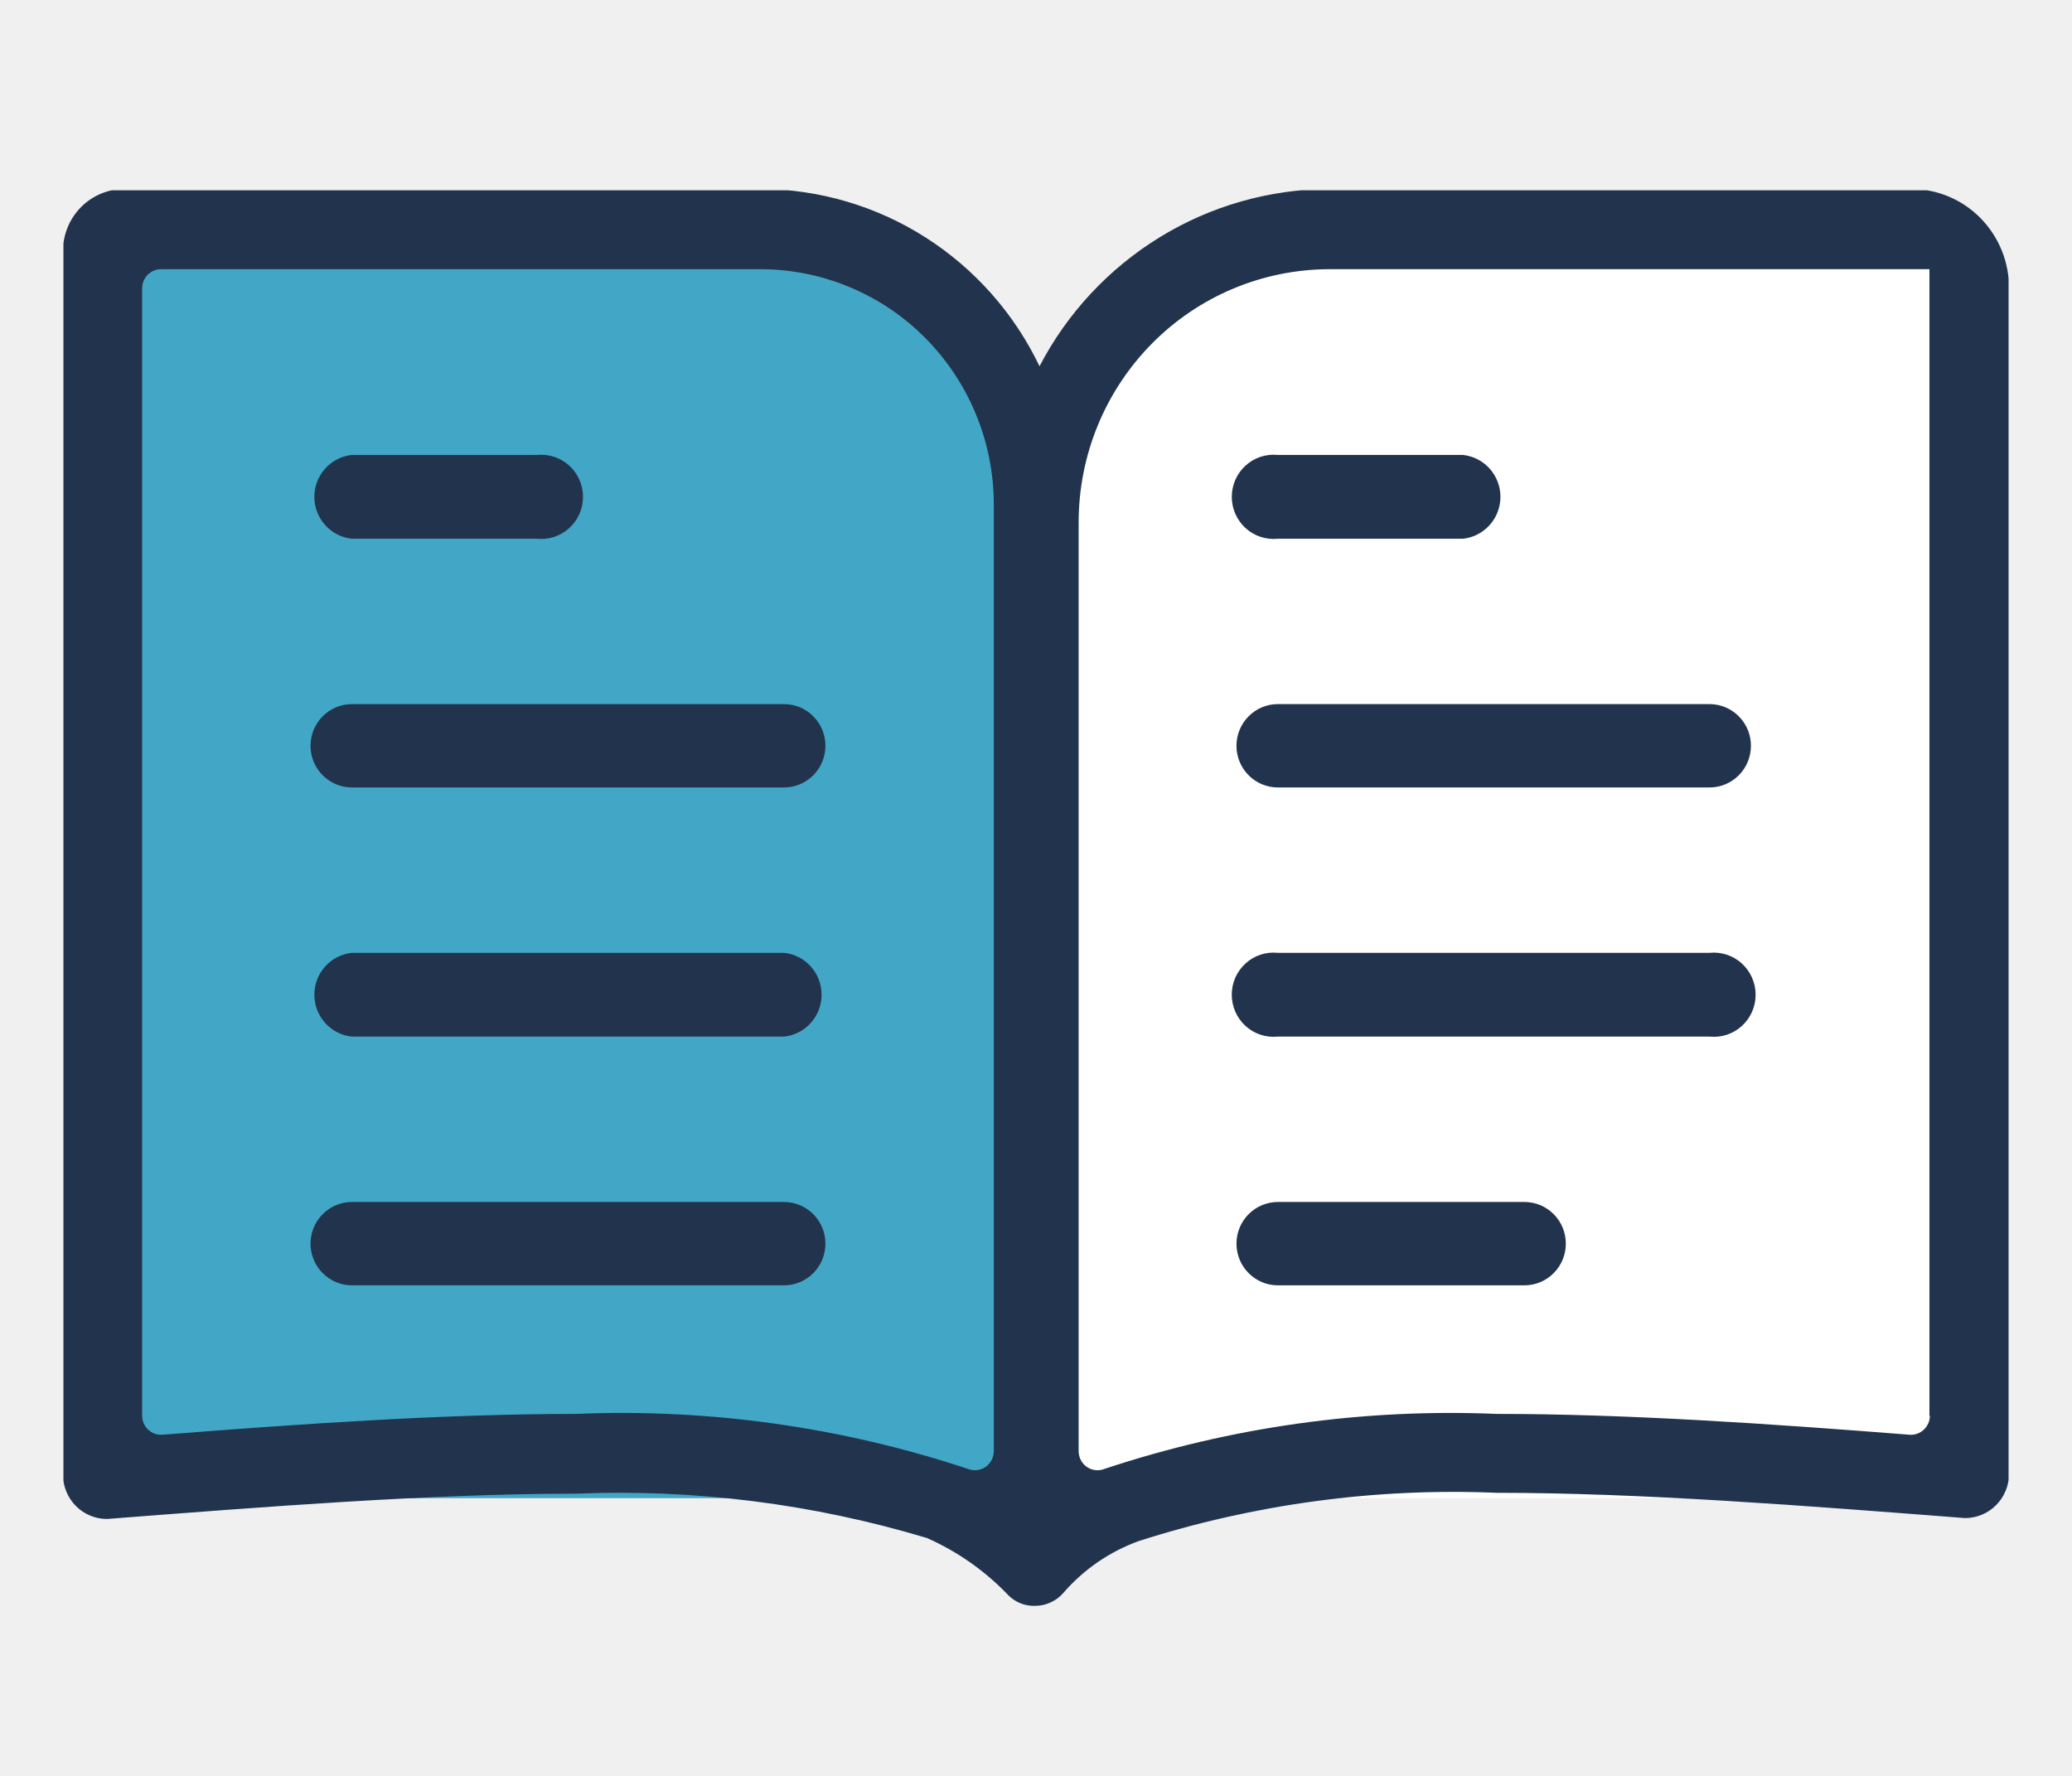
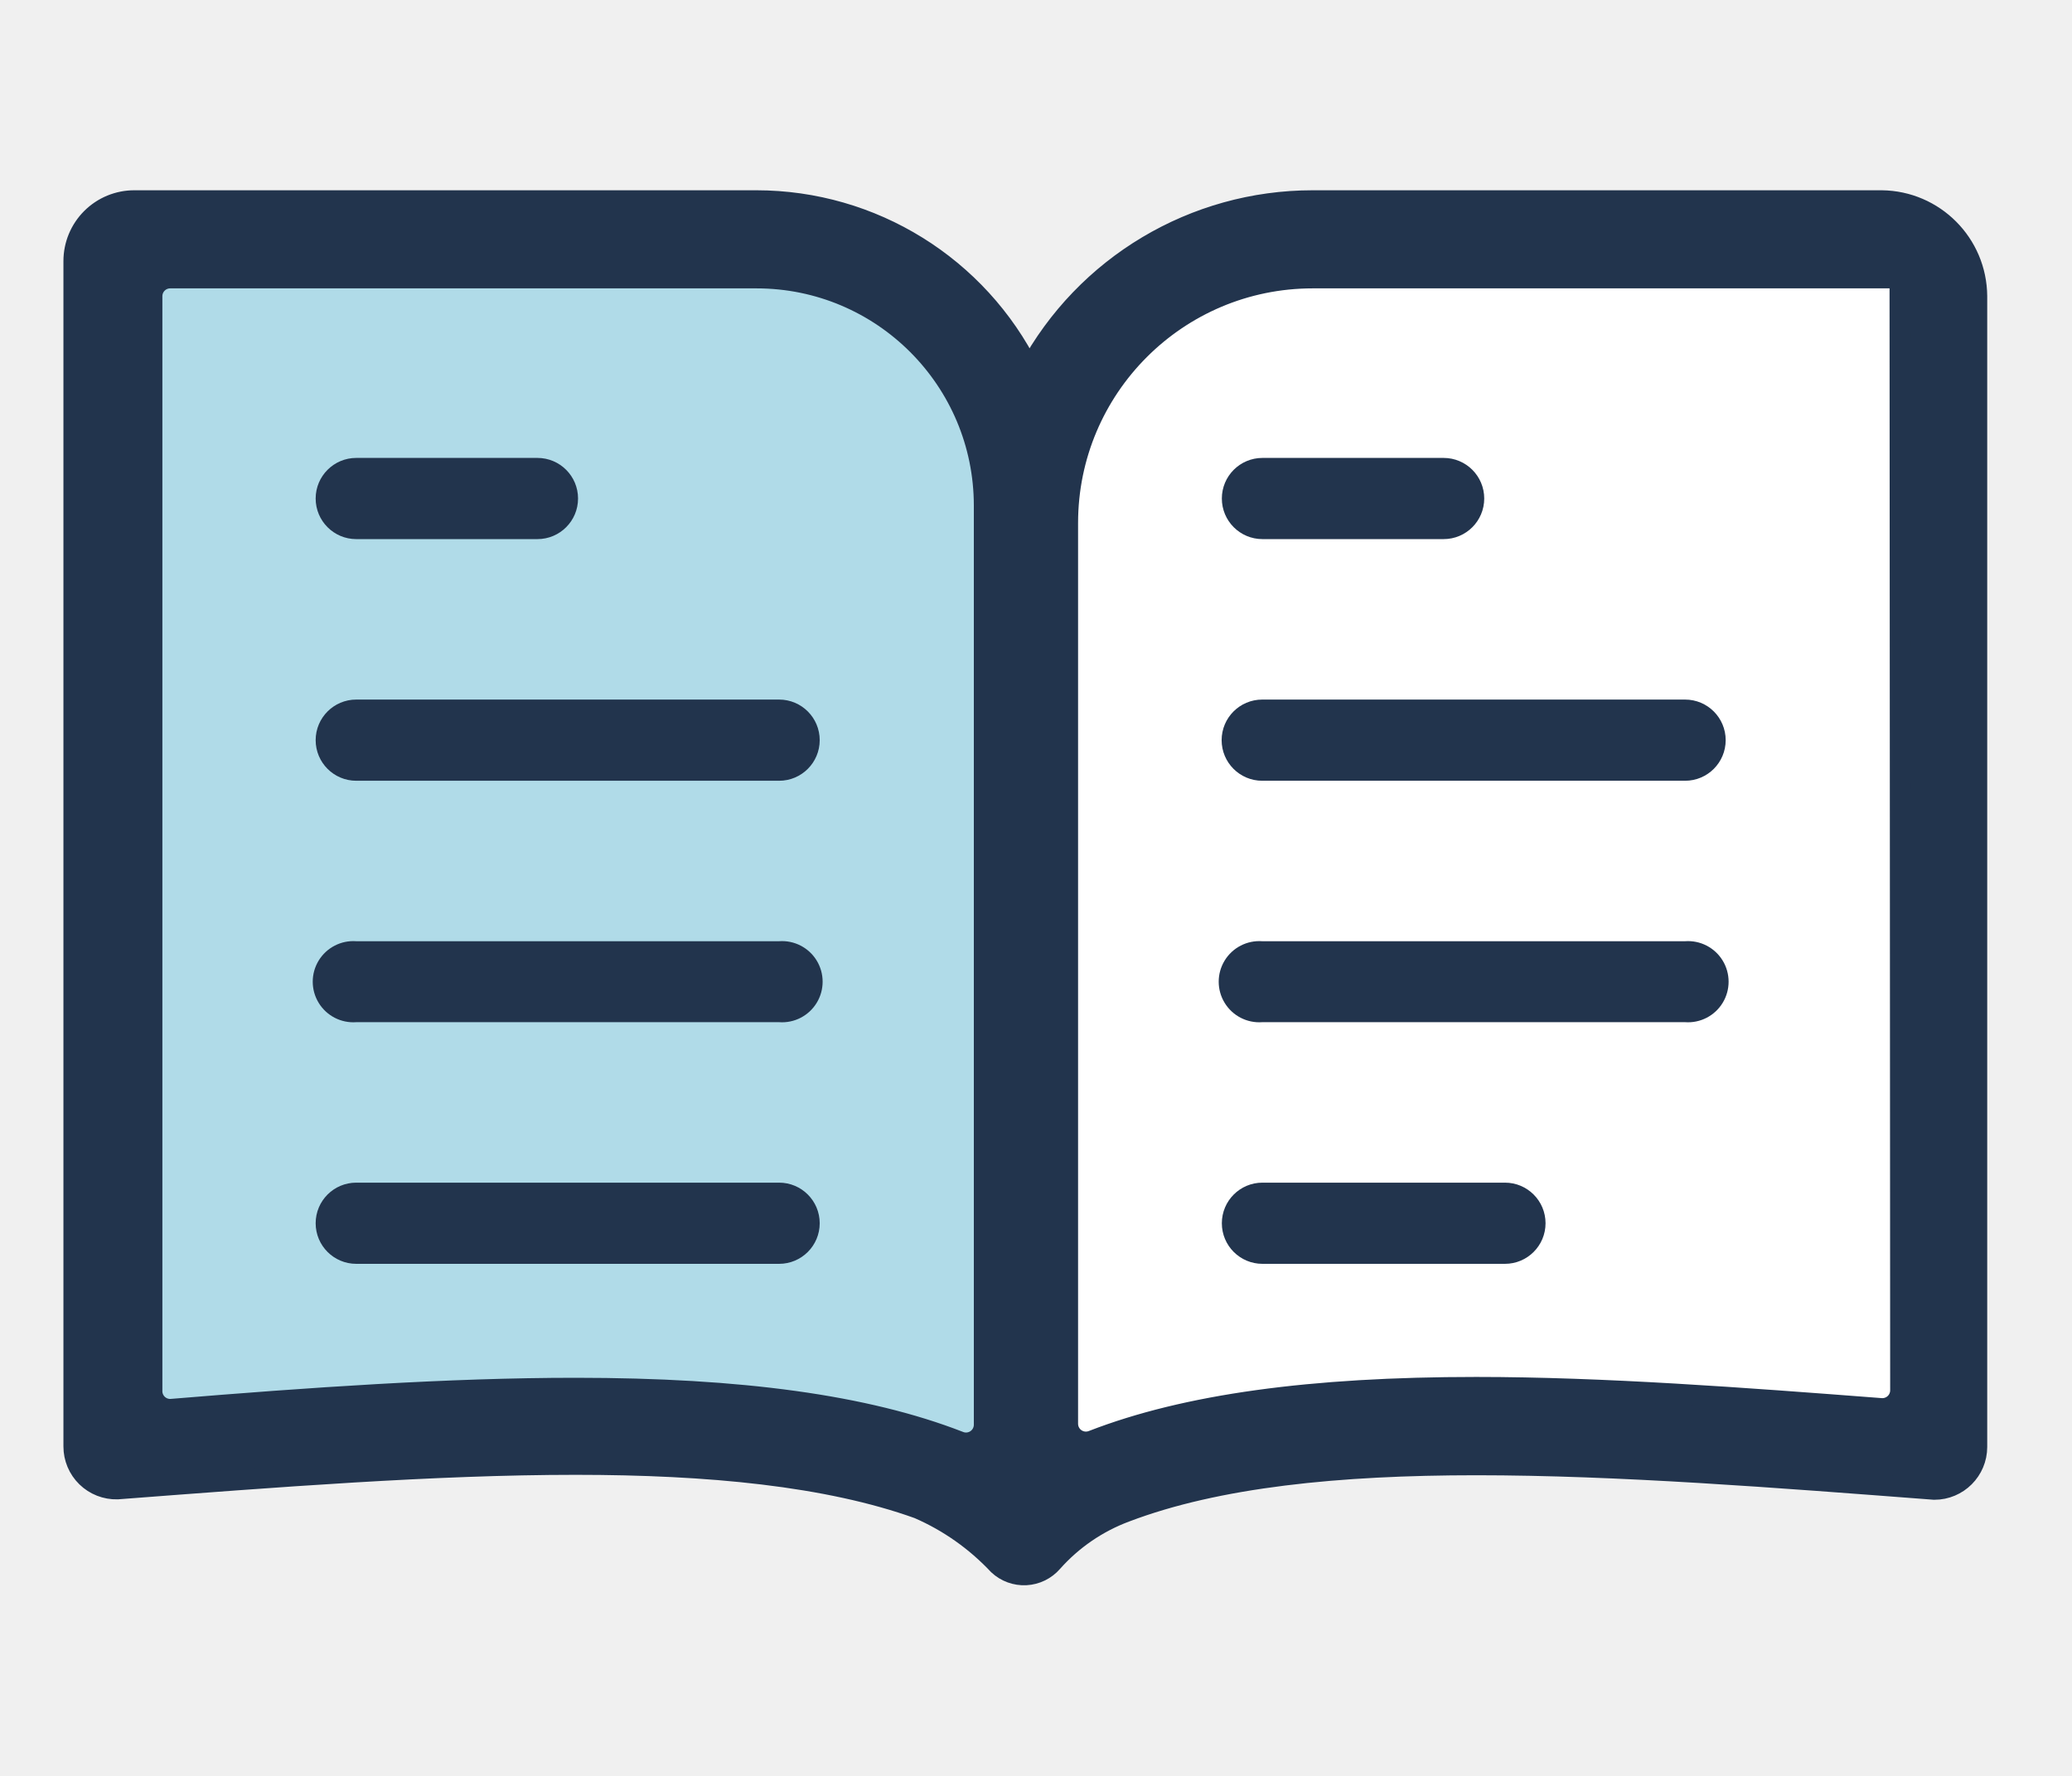
<svg xmlns="http://www.w3.org/2000/svg" fill="none" viewBox="0 0 98 84">
-   <g clip-path="url(#a)">
-     <path d="M5.516 11.789h34.708l8.672 8.745-.25 53.579-8.65-3.25H5.515V11.788Z" fill="#42A7C6" />
-     <path d="M92.296 11.789H57.59l-8.693 8.745.27 53.579 8.651-3.25h34.48V11.788Z" fill="#fff" />
-     <path d="M16.642 25.483h8.755a1.959 1.959 0 0 0 1.526-.503 1.992 1.992 0 0 0 .652-1.48 2.007 2.007 0 0 0-.652-1.478 1.973 1.973 0 0 0-1.526-.503h-8.755a1.97 1.97 0 0 0-1.264.647 2.001 2.001 0 0 0 0 2.67 1.97 1.97 0 0 0 1.264.647ZM37.084 33.304H16.642c-.518 0-1.015.208-1.382.578a1.98 1.98 0 0 0 0 2.788c.367.37.864.577 1.382.577h20.442c.519 0 1.016-.208 1.383-.577a1.98 1.98 0 0 0 0-2.788 1.947 1.947 0 0 0-1.383-.578ZM37.084 45.069H16.642a1.97 1.97 0 0 0-1.264.647 2.001 2.001 0 0 0 0 2.67 1.97 1.97 0 0 0 1.264.646h20.442a1.97 1.97 0 0 0 1.265-.647 2.002 2.002 0 0 0 0-2.669 1.97 1.97 0 0 0-1.265-.647ZM37.084 56.854H16.642c-.518 0-1.015.208-1.382.578a1.98 1.98 0 0 0 0 2.787c.367.37.864.578 1.382.578h20.442c.519 0 1.016-.208 1.383-.578a1.98 1.98 0 0 0 0-2.788 1.947 1.947 0 0 0-1.383-.577ZM80.859 33.304H60.438c-.519 0-1.016.208-1.383.578a1.98 1.98 0 0 0 0 2.788c.367.37.864.577 1.383.577h20.421c.519 0 1.016-.208 1.382-.577a1.98 1.98 0 0 0 0-2.788 1.947 1.947 0 0 0-1.382-.578ZM80.86 45.069H60.437a1.961 1.961 0 0 0-1.526.502 1.991 1.991 0 0 0-.652 1.48 2.007 2.007 0 0 0 .652 1.479 1.972 1.972 0 0 0 1.526.502h20.421a1.96 1.96 0 0 0 1.526-.502 1.99 1.99 0 0 0 .652-1.48 2.005 2.005 0 0 0-.652-1.478 1.972 1.972 0 0 0-1.526-.503ZM72.104 56.854H60.438c-.519 0-1.016.208-1.383.578a1.98 1.98 0 0 0 0 2.787c.367.37.864.578 1.383.578h11.666c.519 0 1.016-.208 1.382-.578a1.98 1.98 0 0 0 0-2.788 1.946 1.946 0 0 0-1.382-.577ZM60.438 25.483h8.755a1.97 1.97 0 0 0 1.264-.648 2.002 2.002 0 0 0 0-2.669 1.97 1.97 0 0 0-1.264-.647h-8.755a1.961 1.961 0 0 0-1.526.503 1.993 1.993 0 0 0-.652 1.479 2.007 2.007 0 0 0 .652 1.479 1.97 1.97 0 0 0 1.526.503Z" fill="#22344D" />
-     <path d="M90.363 8.937H62.87a15.459 15.459 0 0 0-8.006 2.277 15.633 15.633 0 0 0-5.698 6.111 14.787 14.787 0 0 0-5.4-6.101 14.614 14.614 0 0 0-7.785-2.287H5.891a2.9 2.9 0 0 0-2.059.86 2.948 2.948 0 0 0-.853 2.076v57.878c0 .556.22 1.09.61 1.483s.919.614 1.47.614c7.632-.587 15.285-1.195 22.147-1.195a50.49 50.49 0 0 1 16.637 2.097c1.455.643 2.77 1.57 3.868 2.726a1.704 1.704 0 0 0 1.227.482 1.776 1.776 0 0 0 1.352-.608 8.586 8.586 0 0 1 3.556-2.453 48.797 48.797 0 0 1 16.948-2.286c6.863 0 14.557.608 22.148 1.195.551 0 1.08-.22 1.47-.614.39-.393.61-.927.61-1.483V13.676a4.71 4.71 0 0 0-1.344-3.354 4.604 4.604 0 0 0-3.315-1.384ZM47.003 68.64a.908.908 0 0 1-.392.748.89.89 0 0 1-.834.09 51.96 51.96 0 0 0-18.529-2.6c-6.135 0-12.914.461-19.569.986a.889.889 0 0 1-.883-.542.908.908 0 0 1-.073-.36V13.634c0-.239.094-.468.262-.637a.89.89 0 0 1 .632-.264h28.365a10.996 10.996 0 0 1 7.788 3.261 11.183 11.183 0 0 1 3.234 7.853v44.792Zm44.275-1.678a.91.91 0 0 1-.284.66.893.893 0 0 1-.673.242c-6.654-.525-13.413-.986-19.548-.986a51.896 51.896 0 0 0-18.529 2.6.888.888 0 0 1-1.123-.415.908.908 0 0 1-.104-.424V24.707c0-3.172 1.249-6.215 3.471-8.46a11.824 11.824 0 0 1 8.383-3.514h28.386v54.229h.02Z" fill="#22344D" />
-   </g>
-   <defs>
-     <clipPath id="a">
-       <path fill="#fff" transform="translate(3 9)" d="M0 0h92v67H0z" />
-     </clipPath>
-   </defs>
+   <path d="M5.97 12.2h34l8.5 8.5-.26 52s-.79-1.06-8.45-3.17c-7.66-2.11-33.75 0-33.75 0L5.97 12.2Z" fill="#B0DBE8" />
+   <path d="M90.89 12.2h-34l-8.5 8.5.26 52s-.41-.58 8.45-3.17 33.75 0 33.75 0l.04-57.33Z" fill="#fff" />
+   <path d="M16.85 25.5h8.57a1.92 1.92 0 1 0 0-3.84h-8.57a1.92 1.92 0 0 0 0 3.84ZM36.85 33.09h-20a1.92 1.92 0 0 0 0 3.84h20a1.92 1.92 0 1 0 0-3.84ZM36.85 44.52h-20a1.92 1.92 0 1 0 0 3.83h20a1.92 1.92 0 1 0 0-3.83ZM36.85 55.94h-20a1.92 1.92 0 0 0 0 3.84h20a1.92 1.92 0 1 0 0-3.84ZM79.7 33.09h-20a1.92 1.92 0 0 0 0 3.84h20a1.92 1.92 0 1 0 0-3.84ZM79.7 44.52h-20a1.92 1.92 0 1 0 0 3.83h20a1.92 1.92 0 1 0 0-3.83ZM71.18 55.94H59.71a1.92 1.92 0 0 0 0 3.84h11.47a1.92 1.92 0 1 0 0-3.84ZM59.71 25.5h8.57a1.92 1.92 0 1 0 0-3.84h-8.57a1.92 1.92 0 0 0 0 3.84Z" fill="#22344D" />
+   <path d="M89 9.5H62.09a15.23 15.23 0 0 0-13.41 8 14.42 14.42 0 0 0-12.9-8H6.36a2.85 2.85 0 0 0-2.86 2.85v56.07a2 2 0 0 0 2.05 2c7.47-.57 15-1.16 21.67-1.16 6.31 0 11.93.54 16.22 2.08 1.43.62 2.72 1.53 3.79 2.67a1.76 1.76 0 0 0 2.53-.13 8.71 8.71 0 0 1 3.47-2.38c4.34-1.65 10.09-2.22 16.59-2.22 6.72 0 14.2.59 21.67 1.16a2 2 0 0 0 2-2V14.01A4.54 4.54 0 0 0 89 9.5ZM46.56 67.39a.87.87 0 0 1-1.21.8c-4.4-1.71-10.31-2.52-18.13-2.52-6 0-12.62.46-19.14 1a.87.87 0 0 1-.9-.91V14.01a.87.87 0 0 1 .88-.87h27.72a10.78 10.78 0 0 1 10.78 10.78v43.47Zm43.34-1.63a.87.87 0 0 1-.94.87c-6.51-.5-13.14-1-19.14-1-7.81 0-13.72.81-18.13 2.52a.87.87 0 0 1-1.2-.8V24.74a11.6 11.6 0 0 1 11.6-11.6h27.78l.03 52.62Z" fill="#22344D" stroke="#22344D" stroke-miterlimit="10" />
</svg>
